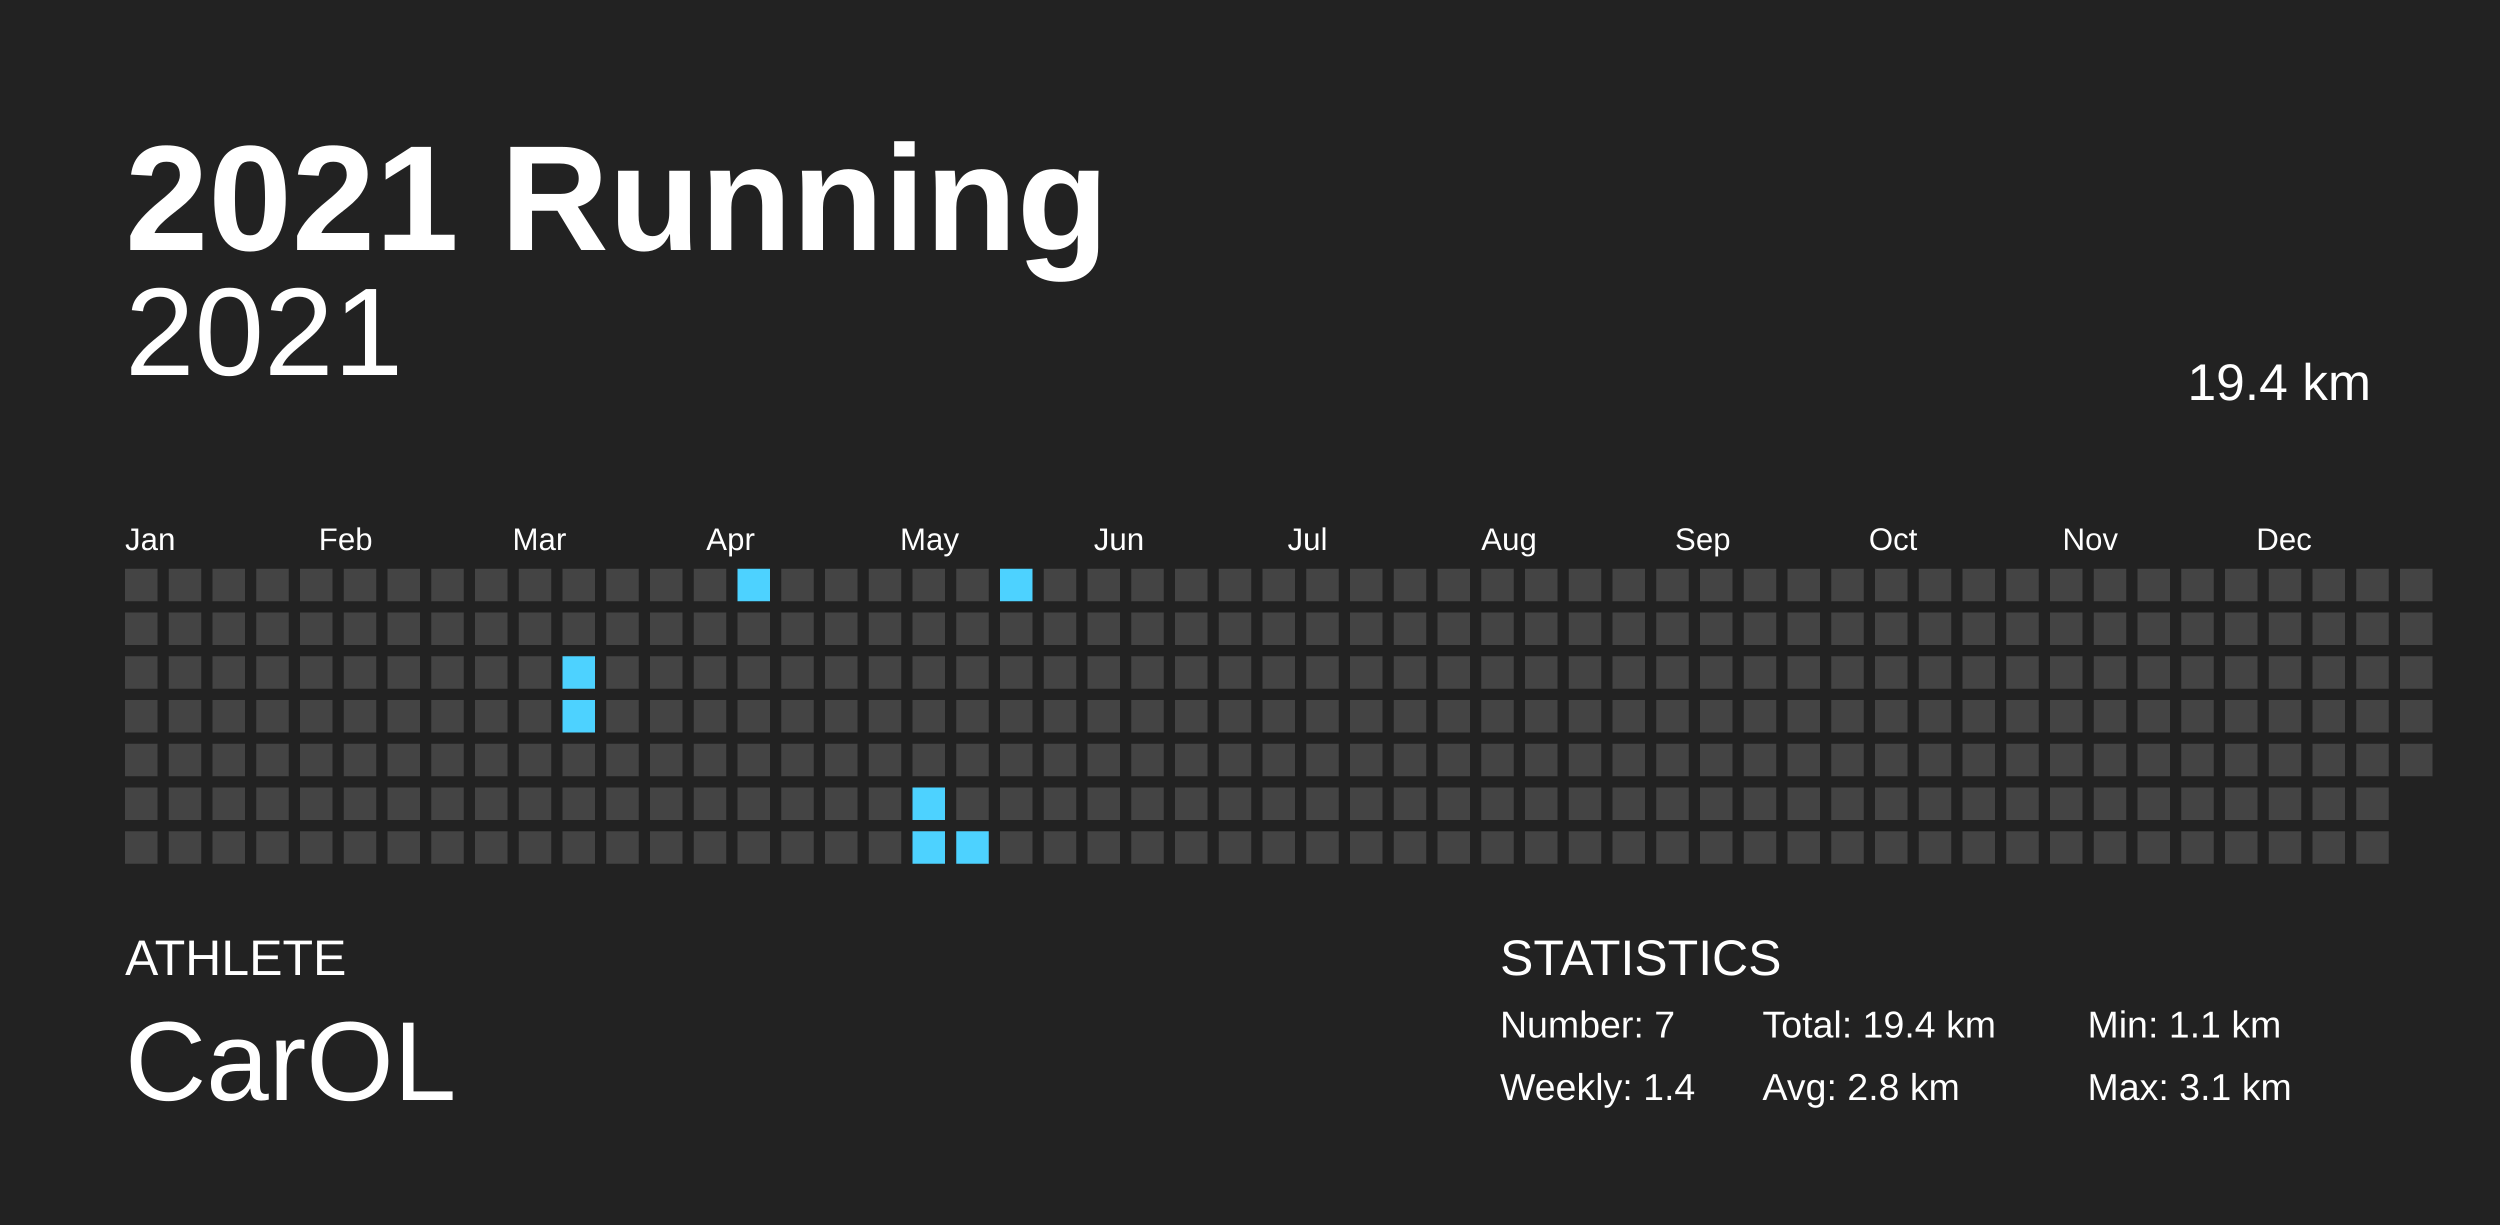
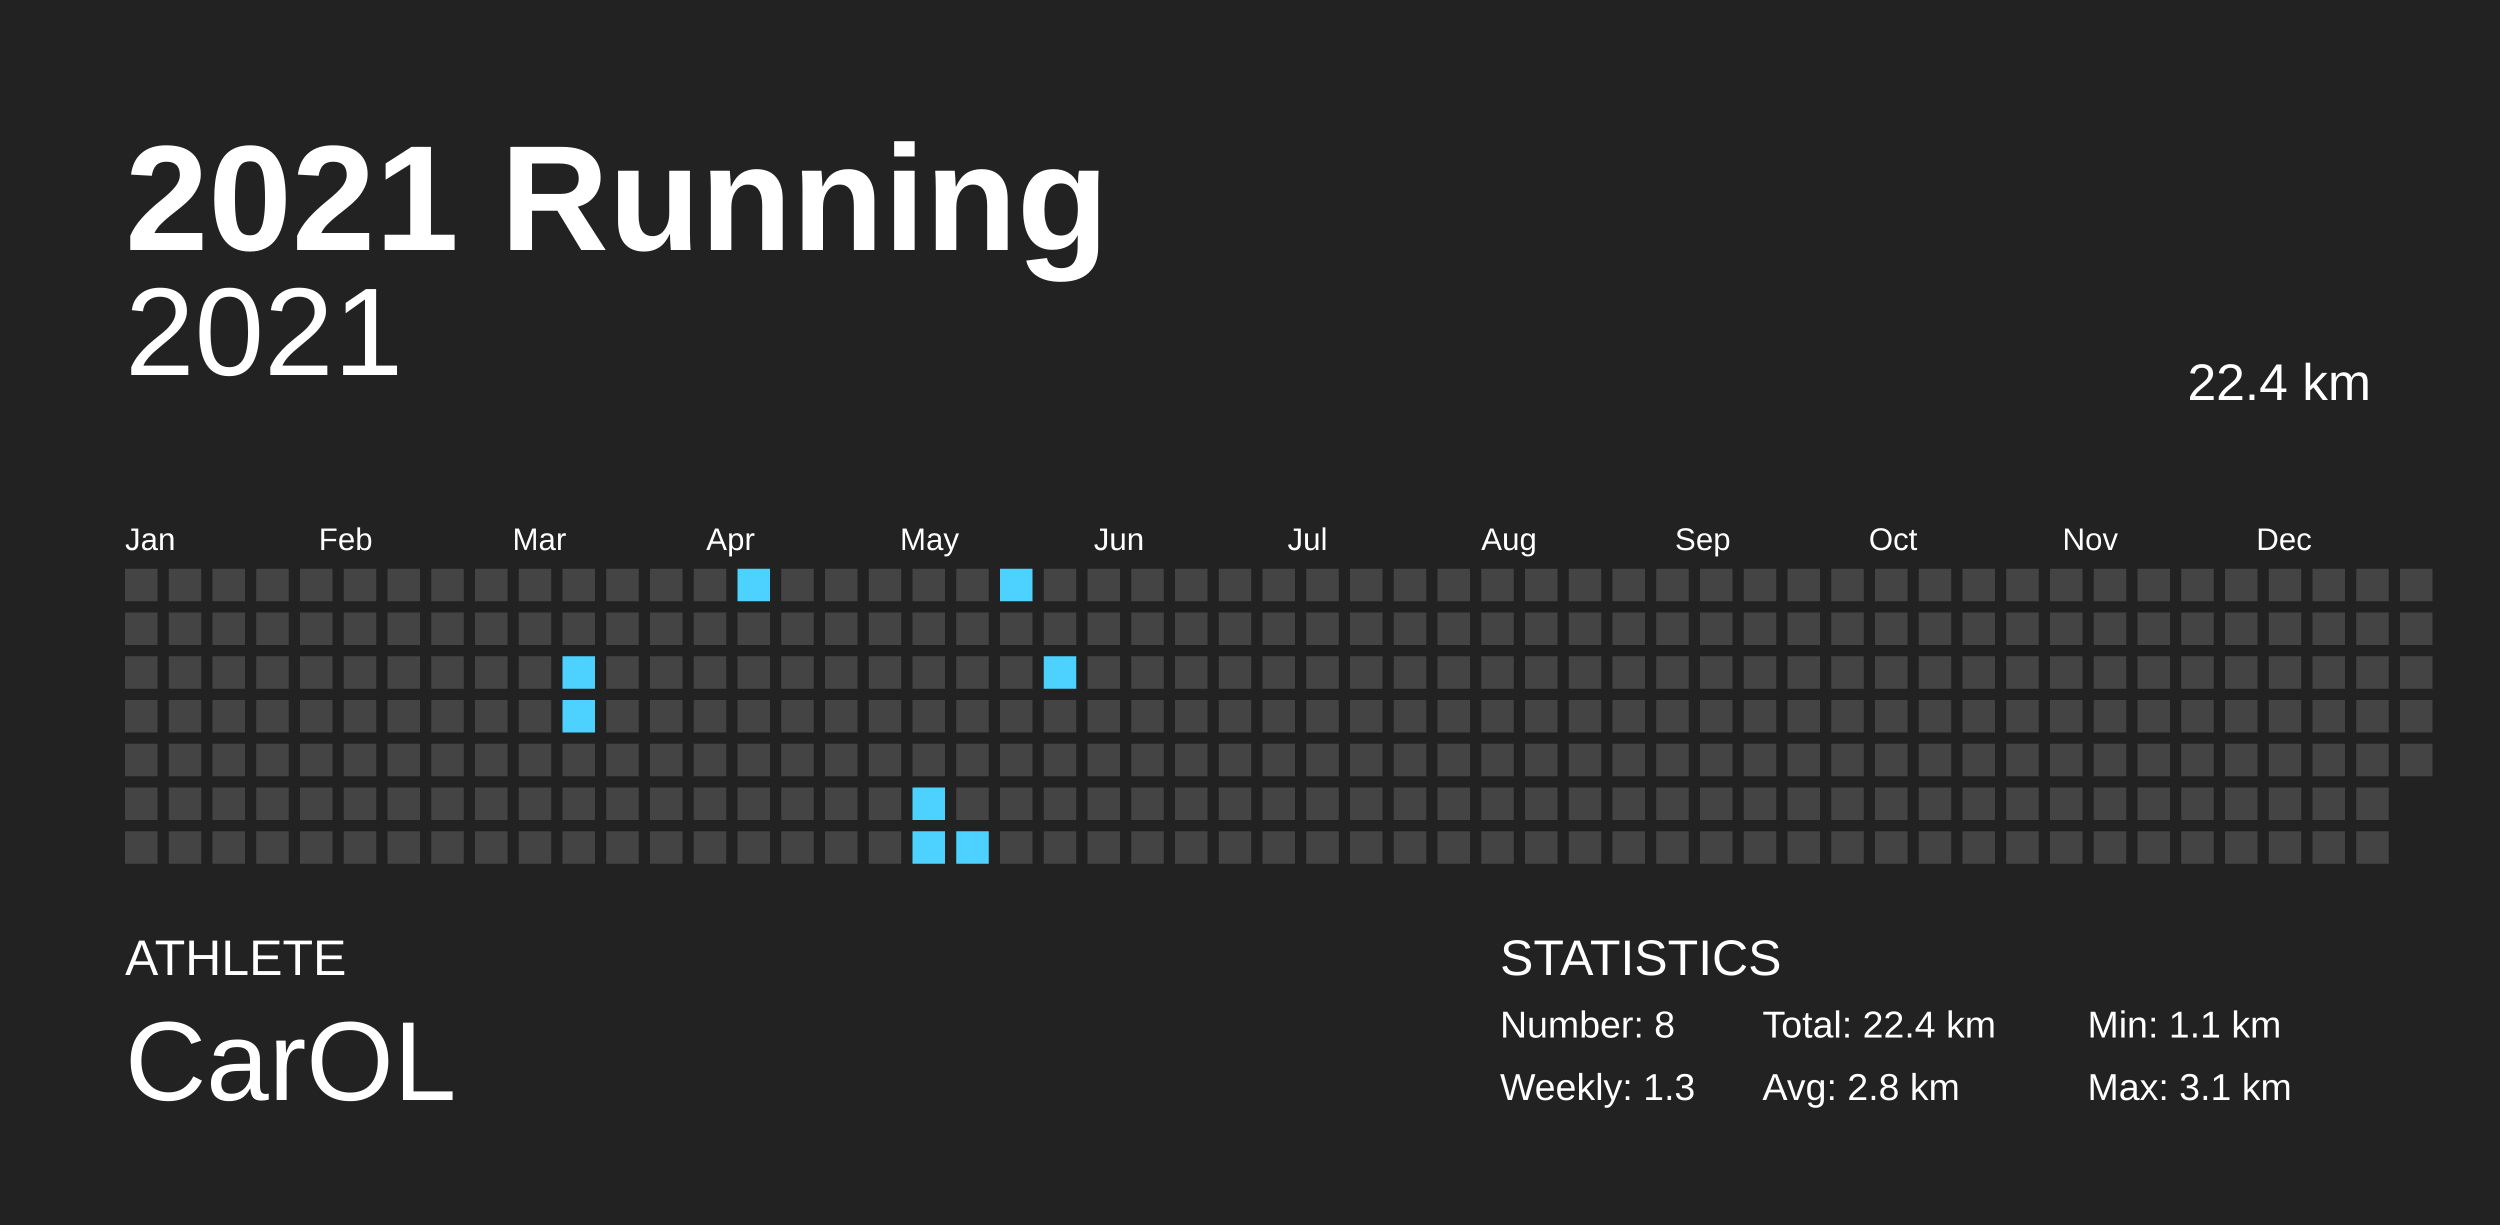
<svg xmlns="http://www.w3.org/2000/svg" baseProfile="full" height="98mm" version="1.1" viewBox="0,0,200,98" width="200mm">
  <defs />
  <rect fill="#222222" height="98" width="200" x="0" y="0" />
  <text fill="#FFFFFF" style="font-size:12px; font-family:Arial; font-weight:bold;" x="10" y="20">2021 Running</text>
  <text fill="#FFFFFF" style="font-size:4px; font-family:Arial" x="10" y="78">ATHLETE</text>
  <text fill="#FFFFFF" style="font-size:9px; font-family:Arial" x="10" y="88">CarOL</text>
  <text fill="#FFFFFF" style="font-size:4px; font-family:Arial" x="120" y="78">STATISTICS</text>
-   <text fill="#FFFFFF" style="font-size:3px; font-family:Arial" x="120" y="83">Number: 7</text>
-   <text fill="#FFFFFF" style="font-size:3px; font-family:Arial" x="120" y="88">Weekly: 1.4</text>
-   <text fill="#FFFFFF" style="font-size:3px; font-family:Arial" x="141" y="83">Total: 19.4 km</text>
+   <text fill="#FFFFFF" style="font-size:3px; font-family:Arial" x="120" y="83">Number: 8</text>
+   <text fill="#FFFFFF" style="font-size:3px; font-family:Arial" x="120" y="88">Weekly: 1.3</text>
+   <text fill="#FFFFFF" style="font-size:3px; font-family:Arial" x="141" y="83">Total: 22.4 km</text>
  <text fill="#FFFFFF" style="font-size:3px; font-family:Arial" x="141" y="88">Avg: 2.8 km</text>
  <text fill="#FFFFFF" style="font-size:3px; font-family:Arial" x="167" y="83">Min: 1.1 km</text>
  <text fill="#FFFFFF" style="font-size:3px; font-family:Arial" x="167" y="88">Max: 3.1 km</text>
  <text alignment-baseline="hanging" fill="#FFFFFF" style="font-size:10.0px; font-family:Arial;" x="10" y="30">2021</text>
-   <text alignment-baseline="hanging" fill="#FFFFFF" style="font-size:4.125px; font-family:Arial;" x="175" y="32">19.4 km</text>
+   <text alignment-baseline="hanging" fill="#FFFFFF" style="font-size:4.125px; font-family:Arial;" x="175" y="32">22.4 km</text>
  <text fill="#FFFFFF" style="font-size:2.5px; font-family:Arial" x="10.0" y="44">Jan</text>
  <text fill="#FFFFFF" style="font-size:2.5px; font-family:Arial" x="25.5" y="44">Feb</text>
  <text fill="#FFFFFF" style="font-size:2.5px; font-family:Arial" x="41.0" y="44">Mar</text>
  <text fill="#FFFFFF" style="font-size:2.5px; font-family:Arial" x="56.5" y="44">Apr</text>
  <text fill="#FFFFFF" style="font-size:2.5px; font-family:Arial" x="72.0" y="44">May</text>
  <text fill="#FFFFFF" style="font-size:2.5px; font-family:Arial" x="87.5" y="44">Jun</text>
  <text fill="#FFFFFF" style="font-size:2.5px; font-family:Arial" x="103.0" y="44">Jul</text>
  <text fill="#FFFFFF" style="font-size:2.5px; font-family:Arial" x="118.5" y="44">Aug</text>
  <text fill="#FFFFFF" style="font-size:2.5px; font-family:Arial" x="134.0" y="44">Sep</text>
  <text fill="#FFFFFF" style="font-size:2.5px; font-family:Arial" x="149.5" y="44">Oct</text>
  <text fill="#FFFFFF" style="font-size:2.5px; font-family:Arial" x="165.0" y="44">Nov</text>
  <text fill="#FFFFFF" style="font-size:2.5px; font-family:Arial" x="180.5" y="44">Dec</text>
  <rect fill="#444444" height="2.6" width="2.6" x="10.0" y="45.5" />
  <rect fill="#444444" height="2.6" width="2.6" x="10.0" y="49.0" />
  <rect fill="#444444" height="2.6" width="2.6" x="10.0" y="52.5" />
  <rect fill="#444444" height="2.6" width="2.6" x="10.0" y="56.0" />
  <rect fill="#444444" height="2.6" width="2.6" x="10.0" y="59.5" />
  <rect fill="#444444" height="2.6" width="2.6" x="10.0" y="63.0" />
  <rect fill="#444444" height="2.6" width="2.6" x="10.0" y="66.5" />
  <rect fill="#444444" height="2.6" width="2.6" x="13.5" y="45.5" />
  <rect fill="#444444" height="2.6" width="2.6" x="13.5" y="49.0" />
  <rect fill="#444444" height="2.6" width="2.6" x="13.5" y="52.5" />
  <rect fill="#444444" height="2.6" width="2.6" x="13.5" y="56.0" />
  <rect fill="#444444" height="2.6" width="2.6" x="13.5" y="59.5" />
  <rect fill="#444444" height="2.6" width="2.6" x="13.5" y="63.0" />
  <rect fill="#444444" height="2.6" width="2.6" x="13.5" y="66.5" />
  <rect fill="#444444" height="2.6" width="2.6" x="17.0" y="45.5" />
  <rect fill="#444444" height="2.6" width="2.6" x="17.0" y="49.0" />
  <rect fill="#444444" height="2.6" width="2.6" x="17.0" y="52.5" />
  <rect fill="#444444" height="2.6" width="2.6" x="17.0" y="56.0" />
  <rect fill="#444444" height="2.6" width="2.6" x="17.0" y="59.5" />
  <rect fill="#444444" height="2.6" width="2.6" x="17.0" y="63.0" />
  <rect fill="#444444" height="2.6" width="2.6" x="17.0" y="66.5" />
  <rect fill="#444444" height="2.6" width="2.6" x="20.5" y="45.5" />
  <rect fill="#444444" height="2.6" width="2.6" x="20.5" y="49.0" />
  <rect fill="#444444" height="2.6" width="2.6" x="20.5" y="52.5" />
  <rect fill="#444444" height="2.6" width="2.6" x="20.5" y="56.0" />
  <rect fill="#444444" height="2.6" width="2.6" x="20.5" y="59.5" />
  <rect fill="#444444" height="2.6" width="2.6" x="20.5" y="63.0" />
  <rect fill="#444444" height="2.6" width="2.6" x="20.5" y="66.5" />
  <rect fill="#444444" height="2.6" width="2.6" x="24.0" y="45.5" />
  <rect fill="#444444" height="2.6" width="2.6" x="24.0" y="49.0" />
  <rect fill="#444444" height="2.6" width="2.6" x="24.0" y="52.5" />
  <rect fill="#444444" height="2.6" width="2.6" x="24.0" y="56.0" />
  <rect fill="#444444" height="2.6" width="2.6" x="24.0" y="59.5" />
  <rect fill="#444444" height="2.6" width="2.6" x="24.0" y="63.0" />
  <rect fill="#444444" height="2.6" width="2.6" x="24.0" y="66.5" />
  <rect fill="#444444" height="2.6" width="2.6" x="27.5" y="45.5" />
  <rect fill="#444444" height="2.6" width="2.6" x="27.5" y="49.0" />
  <rect fill="#444444" height="2.6" width="2.6" x="27.5" y="52.5" />
  <rect fill="#444444" height="2.6" width="2.6" x="27.5" y="56.0" />
  <rect fill="#444444" height="2.6" width="2.6" x="27.5" y="59.5" />
  <rect fill="#444444" height="2.6" width="2.6" x="27.5" y="63.0" />
  <rect fill="#444444" height="2.6" width="2.6" x="27.5" y="66.5" />
  <rect fill="#444444" height="2.6" width="2.6" x="31.0" y="45.5" />
  <rect fill="#444444" height="2.6" width="2.6" x="31.0" y="49.0" />
  <rect fill="#444444" height="2.6" width="2.6" x="31.0" y="52.5" />
  <rect fill="#444444" height="2.6" width="2.6" x="31.0" y="56.0" />
  <rect fill="#444444" height="2.6" width="2.6" x="31.0" y="59.5" />
  <rect fill="#444444" height="2.6" width="2.6" x="31.0" y="63.0" />
  <rect fill="#444444" height="2.6" width="2.6" x="31.0" y="66.5" />
  <rect fill="#444444" height="2.6" width="2.6" x="34.5" y="45.5" />
  <rect fill="#444444" height="2.6" width="2.6" x="34.5" y="49.0" />
  <rect fill="#444444" height="2.6" width="2.6" x="34.5" y="52.5" />
  <rect fill="#444444" height="2.6" width="2.6" x="34.5" y="56.0" />
  <rect fill="#444444" height="2.6" width="2.6" x="34.5" y="59.5" />
  <rect fill="#444444" height="2.6" width="2.6" x="34.5" y="63.0" />
  <rect fill="#444444" height="2.6" width="2.6" x="34.5" y="66.5" />
  <rect fill="#444444" height="2.6" width="2.6" x="38.0" y="45.5" />
  <rect fill="#444444" height="2.6" width="2.6" x="38.0" y="49.0" />
  <rect fill="#444444" height="2.6" width="2.6" x="38.0" y="52.5" />
  <rect fill="#444444" height="2.6" width="2.6" x="38.0" y="56.0" />
  <rect fill="#444444" height="2.6" width="2.6" x="38.0" y="59.5" />
  <rect fill="#444444" height="2.6" width="2.6" x="38.0" y="63.0" />
  <rect fill="#444444" height="2.6" width="2.6" x="38.0" y="66.5" />
  <rect fill="#444444" height="2.6" width="2.6" x="41.5" y="45.5" />
  <rect fill="#444444" height="2.6" width="2.6" x="41.5" y="49.0" />
  <rect fill="#444444" height="2.6" width="2.6" x="41.5" y="52.5" />
  <rect fill="#444444" height="2.6" width="2.6" x="41.5" y="56.0" />
  <rect fill="#444444" height="2.6" width="2.6" x="41.5" y="59.5" />
  <rect fill="#444444" height="2.6" width="2.6" x="41.5" y="63.0" />
  <rect fill="#444444" height="2.6" width="2.6" x="41.5" y="66.5" />
  <rect fill="#444444" height="2.6" width="2.6" x="45.0" y="45.5" />
  <rect fill="#444444" height="2.6" width="2.6" x="45.0" y="49.0" />
  <rect fill="#4dd2ff" height="2.6" width="2.6" x="45.0" y="52.5" />
  <rect fill="#4dd2ff" height="2.6" width="2.6" x="45.0" y="56.0" />
  <rect fill="#444444" height="2.6" width="2.6" x="45.0" y="59.5" />
  <rect fill="#444444" height="2.6" width="2.6" x="45.0" y="63.0" />
  <rect fill="#444444" height="2.6" width="2.6" x="45.0" y="66.5" />
  <rect fill="#444444" height="2.6" width="2.6" x="48.5" y="45.5" />
  <rect fill="#444444" height="2.6" width="2.6" x="48.5" y="49.0" />
  <rect fill="#444444" height="2.6" width="2.6" x="48.5" y="52.5" />
  <rect fill="#444444" height="2.6" width="2.6" x="48.5" y="56.0" />
  <rect fill="#444444" height="2.6" width="2.6" x="48.5" y="59.5" />
  <rect fill="#444444" height="2.6" width="2.6" x="48.5" y="63.0" />
  <rect fill="#444444" height="2.6" width="2.6" x="48.5" y="66.5" />
  <rect fill="#444444" height="2.6" width="2.6" x="52.0" y="45.5" />
  <rect fill="#444444" height="2.6" width="2.6" x="52.0" y="49.0" />
  <rect fill="#444444" height="2.6" width="2.6" x="52.0" y="52.5" />
  <rect fill="#444444" height="2.6" width="2.6" x="52.0" y="56.0" />
  <rect fill="#444444" height="2.6" width="2.6" x="52.0" y="59.5" />
  <rect fill="#444444" height="2.6" width="2.6" x="52.0" y="63.0" />
  <rect fill="#444444" height="2.6" width="2.6" x="52.0" y="66.5" />
  <rect fill="#444444" height="2.6" width="2.6" x="55.5" y="45.5" />
  <rect fill="#444444" height="2.6" width="2.6" x="55.5" y="49.0" />
  <rect fill="#444444" height="2.6" width="2.6" x="55.5" y="52.5" />
  <rect fill="#444444" height="2.6" width="2.6" x="55.5" y="56.0" />
  <rect fill="#444444" height="2.6" width="2.6" x="55.5" y="59.5" />
  <rect fill="#444444" height="2.6" width="2.6" x="55.5" y="63.0" />
  <rect fill="#444444" height="2.6" width="2.6" x="55.5" y="66.5" />
  <rect fill="#4dd2ff" height="2.6" width="2.6" x="59.0" y="45.5" />
  <rect fill="#444444" height="2.6" width="2.6" x="59.0" y="49.0" />
  <rect fill="#444444" height="2.6" width="2.6" x="59.0" y="52.5" />
  <rect fill="#444444" height="2.6" width="2.6" x="59.0" y="56.0" />
  <rect fill="#444444" height="2.6" width="2.6" x="59.0" y="59.5" />
  <rect fill="#444444" height="2.6" width="2.6" x="59.0" y="63.0" />
  <rect fill="#444444" height="2.6" width="2.6" x="59.0" y="66.5" />
  <rect fill="#444444" height="2.6" width="2.6" x="62.5" y="45.5" />
  <rect fill="#444444" height="2.6" width="2.6" x="62.5" y="49.0" />
  <rect fill="#444444" height="2.6" width="2.6" x="62.5" y="52.5" />
  <rect fill="#444444" height="2.6" width="2.6" x="62.5" y="56.0" />
  <rect fill="#444444" height="2.6" width="2.6" x="62.5" y="59.5" />
  <rect fill="#444444" height="2.6" width="2.6" x="62.5" y="63.0" />
  <rect fill="#444444" height="2.6" width="2.6" x="62.5" y="66.5" />
  <rect fill="#444444" height="2.6" width="2.6" x="66.0" y="45.5" />
  <rect fill="#444444" height="2.6" width="2.6" x="66.0" y="49.0" />
  <rect fill="#444444" height="2.6" width="2.6" x="66.0" y="52.5" />
  <rect fill="#444444" height="2.6" width="2.6" x="66.0" y="56.0" />
  <rect fill="#444444" height="2.6" width="2.6" x="66.0" y="59.5" />
  <rect fill="#444444" height="2.6" width="2.6" x="66.0" y="63.0" />
  <rect fill="#444444" height="2.6" width="2.6" x="66.0" y="66.5" />
  <rect fill="#444444" height="2.6" width="2.6" x="69.5" y="45.5" />
  <rect fill="#444444" height="2.6" width="2.6" x="69.5" y="49.0" />
  <rect fill="#444444" height="2.6" width="2.6" x="69.5" y="52.5" />
  <rect fill="#444444" height="2.6" width="2.6" x="69.5" y="56.0" />
  <rect fill="#444444" height="2.6" width="2.6" x="69.5" y="59.5" />
  <rect fill="#444444" height="2.6" width="2.6" x="69.5" y="63.0" />
  <rect fill="#444444" height="2.6" width="2.6" x="69.5" y="66.5" />
  <rect fill="#444444" height="2.6" width="2.6" x="73.0" y="45.5" />
  <rect fill="#444444" height="2.6" width="2.6" x="73.0" y="49.0" />
  <rect fill="#444444" height="2.6" width="2.6" x="73.0" y="52.5" />
  <rect fill="#444444" height="2.6" width="2.6" x="73.0" y="56.0" />
  <rect fill="#444444" height="2.6" width="2.6" x="73.0" y="59.5" />
  <rect fill="#4dd2ff" height="2.6" width="2.6" x="73.0" y="63.0" />
  <rect fill="#4dd2ff" height="2.6" width="2.6" x="73.0" y="66.5" />
  <rect fill="#444444" height="2.6" width="2.6" x="76.5" y="45.5" />
  <rect fill="#444444" height="2.6" width="2.6" x="76.5" y="49.0" />
  <rect fill="#444444" height="2.6" width="2.6" x="76.5" y="52.5" />
  <rect fill="#444444" height="2.6" width="2.6" x="76.5" y="56.0" />
  <rect fill="#444444" height="2.6" width="2.6" x="76.5" y="59.5" />
  <rect fill="#444444" height="2.6" width="2.6" x="76.5" y="63.0" />
  <rect fill="#4dd2ff" height="2.6" width="2.6" x="76.5" y="66.5" />
  <rect fill="#4dd2ff" height="2.6" width="2.6" x="80.0" y="45.5" />
  <rect fill="#444444" height="2.6" width="2.6" x="80.0" y="49.0" />
  <rect fill="#444444" height="2.6" width="2.6" x="80.0" y="52.5" />
  <rect fill="#444444" height="2.6" width="2.6" x="80.0" y="56.0" />
  <rect fill="#444444" height="2.6" width="2.6" x="80.0" y="59.5" />
  <rect fill="#444444" height="2.6" width="2.6" x="80.0" y="63.0" />
  <rect fill="#444444" height="2.6" width="2.6" x="80.0" y="66.5" />
  <rect fill="#444444" height="2.6" width="2.6" x="83.5" y="45.5" />
  <rect fill="#444444" height="2.6" width="2.6" x="83.5" y="49.0" />
-   <rect fill="#444444" height="2.6" width="2.6" x="83.5" y="52.5" />
+   <rect fill="#4dd2ff" height="2.6" width="2.6" x="83.5" y="52.5" />
  <rect fill="#444444" height="2.6" width="2.6" x="83.5" y="56.0" />
  <rect fill="#444444" height="2.6" width="2.6" x="83.5" y="59.5" />
  <rect fill="#444444" height="2.6" width="2.6" x="83.5" y="63.0" />
  <rect fill="#444444" height="2.6" width="2.6" x="83.5" y="66.5" />
  <rect fill="#444444" height="2.6" width="2.6" x="87.0" y="45.5" />
  <rect fill="#444444" height="2.6" width="2.6" x="87.0" y="49.0" />
  <rect fill="#444444" height="2.6" width="2.6" x="87.0" y="52.5" />
  <rect fill="#444444" height="2.6" width="2.6" x="87.0" y="56.0" />
  <rect fill="#444444" height="2.6" width="2.6" x="87.0" y="59.5" />
  <rect fill="#444444" height="2.6" width="2.6" x="87.0" y="63.0" />
  <rect fill="#444444" height="2.6" width="2.6" x="87.0" y="66.5" />
  <rect fill="#444444" height="2.6" width="2.6" x="90.5" y="45.5" />
  <rect fill="#444444" height="2.6" width="2.6" x="90.5" y="49.0" />
  <rect fill="#444444" height="2.6" width="2.6" x="90.5" y="52.5" />
  <rect fill="#444444" height="2.6" width="2.6" x="90.5" y="56.0" />
  <rect fill="#444444" height="2.6" width="2.6" x="90.5" y="59.5" />
  <rect fill="#444444" height="2.6" width="2.6" x="90.5" y="63.0" />
  <rect fill="#444444" height="2.6" width="2.6" x="90.5" y="66.5" />
  <rect fill="#444444" height="2.6" width="2.6" x="94.0" y="45.5" />
  <rect fill="#444444" height="2.6" width="2.6" x="94.0" y="49.0" />
  <rect fill="#444444" height="2.6" width="2.6" x="94.0" y="52.5" />
  <rect fill="#444444" height="2.6" width="2.6" x="94.0" y="56.0" />
  <rect fill="#444444" height="2.6" width="2.6" x="94.0" y="59.5" />
  <rect fill="#444444" height="2.6" width="2.6" x="94.0" y="63.0" />
  <rect fill="#444444" height="2.6" width="2.6" x="94.0" y="66.5" />
  <rect fill="#444444" height="2.6" width="2.6" x="97.5" y="45.5" />
  <rect fill="#444444" height="2.6" width="2.6" x="97.5" y="49.0" />
  <rect fill="#444444" height="2.6" width="2.6" x="97.5" y="52.5" />
  <rect fill="#444444" height="2.6" width="2.6" x="97.5" y="56.0" />
  <rect fill="#444444" height="2.6" width="2.6" x="97.5" y="59.5" />
  <rect fill="#444444" height="2.6" width="2.6" x="97.5" y="63.0" />
  <rect fill="#444444" height="2.6" width="2.6" x="97.5" y="66.5" />
  <rect fill="#444444" height="2.6" width="2.6" x="101.0" y="45.5" />
  <rect fill="#444444" height="2.6" width="2.6" x="101.0" y="49.0" />
  <rect fill="#444444" height="2.6" width="2.6" x="101.0" y="52.5" />
  <rect fill="#444444" height="2.6" width="2.6" x="101.0" y="56.0" />
  <rect fill="#444444" height="2.6" width="2.6" x="101.0" y="59.5" />
  <rect fill="#444444" height="2.6" width="2.6" x="101.0" y="63.0" />
  <rect fill="#444444" height="2.6" width="2.6" x="101.0" y="66.5" />
  <rect fill="#444444" height="2.6" width="2.6" x="104.5" y="45.5" />
  <rect fill="#444444" height="2.6" width="2.6" x="104.5" y="49.0" />
  <rect fill="#444444" height="2.6" width="2.6" x="104.5" y="52.5" />
  <rect fill="#444444" height="2.6" width="2.6" x="104.5" y="56.0" />
  <rect fill="#444444" height="2.6" width="2.6" x="104.5" y="59.5" />
  <rect fill="#444444" height="2.6" width="2.6" x="104.5" y="63.0" />
  <rect fill="#444444" height="2.6" width="2.6" x="104.5" y="66.5" />
  <rect fill="#444444" height="2.6" width="2.6" x="108.0" y="45.5" />
  <rect fill="#444444" height="2.6" width="2.6" x="108.0" y="49.0" />
  <rect fill="#444444" height="2.6" width="2.6" x="108.0" y="52.5" />
  <rect fill="#444444" height="2.6" width="2.6" x="108.0" y="56.0" />
  <rect fill="#444444" height="2.6" width="2.6" x="108.0" y="59.5" />
  <rect fill="#444444" height="2.6" width="2.6" x="108.0" y="63.0" />
  <rect fill="#444444" height="2.6" width="2.6" x="108.0" y="66.5" />
  <rect fill="#444444" height="2.6" width="2.6" x="111.5" y="45.5" />
  <rect fill="#444444" height="2.6" width="2.6" x="111.5" y="49.0" />
  <rect fill="#444444" height="2.6" width="2.6" x="111.5" y="52.5" />
  <rect fill="#444444" height="2.6" width="2.6" x="111.5" y="56.0" />
  <rect fill="#444444" height="2.6" width="2.6" x="111.5" y="59.5" />
  <rect fill="#444444" height="2.6" width="2.6" x="111.5" y="63.0" />
  <rect fill="#444444" height="2.6" width="2.6" x="111.5" y="66.5" />
  <rect fill="#444444" height="2.6" width="2.6" x="115.0" y="45.5" />
  <rect fill="#444444" height="2.6" width="2.6" x="115.0" y="49.0" />
  <rect fill="#444444" height="2.6" width="2.6" x="115.0" y="52.5" />
  <rect fill="#444444" height="2.6" width="2.6" x="115.0" y="56.0" />
  <rect fill="#444444" height="2.6" width="2.6" x="115.0" y="59.5" />
  <rect fill="#444444" height="2.6" width="2.6" x="115.0" y="63.0" />
  <rect fill="#444444" height="2.6" width="2.6" x="115.0" y="66.5" />
  <rect fill="#444444" height="2.6" width="2.6" x="118.5" y="45.5" />
  <rect fill="#444444" height="2.6" width="2.6" x="118.5" y="49.0" />
  <rect fill="#444444" height="2.6" width="2.6" x="118.5" y="52.5" />
  <rect fill="#444444" height="2.6" width="2.6" x="118.5" y="56.0" />
  <rect fill="#444444" height="2.6" width="2.6" x="118.5" y="59.5" />
  <rect fill="#444444" height="2.6" width="2.6" x="118.5" y="63.0" />
  <rect fill="#444444" height="2.6" width="2.6" x="118.5" y="66.5" />
  <rect fill="#444444" height="2.6" width="2.6" x="122.0" y="45.5" />
  <rect fill="#444444" height="2.6" width="2.6" x="122.0" y="49.0" />
  <rect fill="#444444" height="2.6" width="2.6" x="122.0" y="52.5" />
  <rect fill="#444444" height="2.6" width="2.6" x="122.0" y="56.0" />
  <rect fill="#444444" height="2.6" width="2.6" x="122.0" y="59.5" />
  <rect fill="#444444" height="2.6" width="2.6" x="122.0" y="63.0" />
  <rect fill="#444444" height="2.6" width="2.6" x="122.0" y="66.5" />
  <rect fill="#444444" height="2.6" width="2.6" x="125.5" y="45.5" />
  <rect fill="#444444" height="2.6" width="2.6" x="125.5" y="49.0" />
  <rect fill="#444444" height="2.6" width="2.6" x="125.5" y="52.5" />
  <rect fill="#444444" height="2.6" width="2.6" x="125.5" y="56.0" />
  <rect fill="#444444" height="2.6" width="2.6" x="125.5" y="59.5" />
  <rect fill="#444444" height="2.6" width="2.6" x="125.5" y="63.0" />
  <rect fill="#444444" height="2.6" width="2.6" x="125.5" y="66.5" />
  <rect fill="#444444" height="2.6" width="2.6" x="129.0" y="45.5" />
  <rect fill="#444444" height="2.6" width="2.6" x="129.0" y="49.0" />
  <rect fill="#444444" height="2.6" width="2.6" x="129.0" y="52.5" />
  <rect fill="#444444" height="2.6" width="2.6" x="129.0" y="56.0" />
  <rect fill="#444444" height="2.6" width="2.6" x="129.0" y="59.5" />
  <rect fill="#444444" height="2.6" width="2.6" x="129.0" y="63.0" />
  <rect fill="#444444" height="2.6" width="2.6" x="129.0" y="66.5" />
  <rect fill="#444444" height="2.6" width="2.6" x="132.5" y="45.5" />
  <rect fill="#444444" height="2.6" width="2.6" x="132.5" y="49.0" />
  <rect fill="#444444" height="2.6" width="2.6" x="132.5" y="52.5" />
  <rect fill="#444444" height="2.6" width="2.6" x="132.5" y="56.0" />
  <rect fill="#444444" height="2.6" width="2.6" x="132.5" y="59.5" />
  <rect fill="#444444" height="2.6" width="2.6" x="132.5" y="63.0" />
  <rect fill="#444444" height="2.6" width="2.6" x="132.5" y="66.5" />
  <rect fill="#444444" height="2.6" width="2.6" x="136.0" y="45.5" />
  <rect fill="#444444" height="2.6" width="2.6" x="136.0" y="49.0" />
  <rect fill="#444444" height="2.6" width="2.6" x="136.0" y="52.5" />
  <rect fill="#444444" height="2.6" width="2.6" x="136.0" y="56.0" />
  <rect fill="#444444" height="2.6" width="2.6" x="136.0" y="59.5" />
  <rect fill="#444444" height="2.6" width="2.6" x="136.0" y="63.0" />
  <rect fill="#444444" height="2.6" width="2.6" x="136.0" y="66.5" />
  <rect fill="#444444" height="2.6" width="2.6" x="139.5" y="45.5" />
  <rect fill="#444444" height="2.6" width="2.6" x="139.5" y="49.0" />
  <rect fill="#444444" height="2.6" width="2.6" x="139.5" y="52.5" />
  <rect fill="#444444" height="2.6" width="2.6" x="139.5" y="56.0" />
  <rect fill="#444444" height="2.6" width="2.6" x="139.5" y="59.5" />
  <rect fill="#444444" height="2.6" width="2.6" x="139.5" y="63.0" />
  <rect fill="#444444" height="2.6" width="2.6" x="139.5" y="66.5" />
  <rect fill="#444444" height="2.6" width="2.6" x="143.0" y="45.5" />
  <rect fill="#444444" height="2.6" width="2.6" x="143.0" y="49.0" />
  <rect fill="#444444" height="2.6" width="2.6" x="143.0" y="52.5" />
  <rect fill="#444444" height="2.6" width="2.6" x="143.0" y="56.0" />
  <rect fill="#444444" height="2.6" width="2.6" x="143.0" y="59.5" />
  <rect fill="#444444" height="2.6" width="2.6" x="143.0" y="63.0" />
  <rect fill="#444444" height="2.6" width="2.6" x="143.0" y="66.5" />
  <rect fill="#444444" height="2.6" width="2.6" x="146.5" y="45.5" />
  <rect fill="#444444" height="2.6" width="2.6" x="146.5" y="49.0" />
  <rect fill="#444444" height="2.6" width="2.6" x="146.5" y="52.5" />
  <rect fill="#444444" height="2.6" width="2.6" x="146.5" y="56.0" />
  <rect fill="#444444" height="2.6" width="2.6" x="146.5" y="59.5" />
  <rect fill="#444444" height="2.6" width="2.6" x="146.5" y="63.0" />
  <rect fill="#444444" height="2.6" width="2.6" x="146.5" y="66.5" />
  <rect fill="#444444" height="2.6" width="2.6" x="150.0" y="45.5" />
  <rect fill="#444444" height="2.6" width="2.6" x="150.0" y="49.0" />
  <rect fill="#444444" height="2.6" width="2.6" x="150.0" y="52.5" />
  <rect fill="#444444" height="2.6" width="2.6" x="150.0" y="56.0" />
  <rect fill="#444444" height="2.6" width="2.6" x="150.0" y="59.5" />
  <rect fill="#444444" height="2.6" width="2.6" x="150.0" y="63.0" />
  <rect fill="#444444" height="2.6" width="2.6" x="150.0" y="66.5" />
  <rect fill="#444444" height="2.6" width="2.6" x="153.5" y="45.5" />
  <rect fill="#444444" height="2.6" width="2.6" x="153.5" y="49.0" />
  <rect fill="#444444" height="2.6" width="2.6" x="153.5" y="52.5" />
  <rect fill="#444444" height="2.6" width="2.6" x="153.5" y="56.0" />
  <rect fill="#444444" height="2.6" width="2.6" x="153.5" y="59.5" />
  <rect fill="#444444" height="2.6" width="2.6" x="153.5" y="63.0" />
  <rect fill="#444444" height="2.6" width="2.6" x="153.5" y="66.5" />
  <rect fill="#444444" height="2.6" width="2.6" x="157.0" y="45.5" />
  <rect fill="#444444" height="2.6" width="2.6" x="157.0" y="49.0" />
  <rect fill="#444444" height="2.6" width="2.6" x="157.0" y="52.5" />
  <rect fill="#444444" height="2.6" width="2.6" x="157.0" y="56.0" />
  <rect fill="#444444" height="2.6" width="2.6" x="157.0" y="59.5" />
  <rect fill="#444444" height="2.6" width="2.6" x="157.0" y="63.0" />
  <rect fill="#444444" height="2.6" width="2.6" x="157.0" y="66.5" />
  <rect fill="#444444" height="2.6" width="2.6" x="160.5" y="45.5" />
  <rect fill="#444444" height="2.6" width="2.6" x="160.5" y="49.0" />
  <rect fill="#444444" height="2.6" width="2.6" x="160.5" y="52.5" />
  <rect fill="#444444" height="2.6" width="2.6" x="160.5" y="56.0" />
  <rect fill="#444444" height="2.6" width="2.6" x="160.5" y="59.5" />
  <rect fill="#444444" height="2.6" width="2.6" x="160.5" y="63.0" />
  <rect fill="#444444" height="2.6" width="2.6" x="160.5" y="66.5" />
  <rect fill="#444444" height="2.6" width="2.6" x="164.0" y="45.5" />
  <rect fill="#444444" height="2.6" width="2.6" x="164.0" y="49.0" />
  <rect fill="#444444" height="2.6" width="2.6" x="164.0" y="52.5" />
  <rect fill="#444444" height="2.6" width="2.6" x="164.0" y="56.0" />
  <rect fill="#444444" height="2.6" width="2.6" x="164.0" y="59.5" />
  <rect fill="#444444" height="2.6" width="2.6" x="164.0" y="63.0" />
  <rect fill="#444444" height="2.6" width="2.6" x="164.0" y="66.5" />
  <rect fill="#444444" height="2.6" width="2.6" x="167.5" y="45.5" />
  <rect fill="#444444" height="2.6" width="2.6" x="167.5" y="49.0" />
  <rect fill="#444444" height="2.6" width="2.6" x="167.5" y="52.5" />
  <rect fill="#444444" height="2.6" width="2.6" x="167.5" y="56.0" />
  <rect fill="#444444" height="2.6" width="2.6" x="167.5" y="59.5" />
  <rect fill="#444444" height="2.6" width="2.6" x="167.5" y="63.0" />
  <rect fill="#444444" height="2.6" width="2.6" x="167.5" y="66.5" />
  <rect fill="#444444" height="2.6" width="2.6" x="171.0" y="45.5" />
  <rect fill="#444444" height="2.6" width="2.6" x="171.0" y="49.0" />
  <rect fill="#444444" height="2.6" width="2.6" x="171.0" y="52.5" />
  <rect fill="#444444" height="2.6" width="2.6" x="171.0" y="56.0" />
  <rect fill="#444444" height="2.6" width="2.6" x="171.0" y="59.5" />
  <rect fill="#444444" height="2.6" width="2.6" x="171.0" y="63.0" />
  <rect fill="#444444" height="2.6" width="2.6" x="171.0" y="66.5" />
  <rect fill="#444444" height="2.6" width="2.6" x="174.5" y="45.5" />
  <rect fill="#444444" height="2.6" width="2.6" x="174.5" y="49.0" />
  <rect fill="#444444" height="2.6" width="2.6" x="174.5" y="52.5" />
  <rect fill="#444444" height="2.6" width="2.6" x="174.5" y="56.0" />
  <rect fill="#444444" height="2.6" width="2.6" x="174.5" y="59.5" />
  <rect fill="#444444" height="2.6" width="2.6" x="174.5" y="63.0" />
  <rect fill="#444444" height="2.6" width="2.6" x="174.5" y="66.5" />
  <rect fill="#444444" height="2.6" width="2.6" x="178.0" y="45.5" />
  <rect fill="#444444" height="2.6" width="2.6" x="178.0" y="49.0" />
  <rect fill="#444444" height="2.6" width="2.6" x="178.0" y="52.5" />
  <rect fill="#444444" height="2.6" width="2.6" x="178.0" y="56.0" />
  <rect fill="#444444" height="2.6" width="2.6" x="178.0" y="59.5" />
  <rect fill="#444444" height="2.6" width="2.6" x="178.0" y="63.0" />
  <rect fill="#444444" height="2.6" width="2.6" x="178.0" y="66.5" />
  <rect fill="#444444" height="2.6" width="2.6" x="181.5" y="45.5" />
  <rect fill="#444444" height="2.6" width="2.6" x="181.5" y="49.0" />
  <rect fill="#444444" height="2.6" width="2.6" x="181.5" y="52.5" />
  <rect fill="#444444" height="2.6" width="2.6" x="181.5" y="56.0" />
  <rect fill="#444444" height="2.6" width="2.6" x="181.5" y="59.5" />
  <rect fill="#444444" height="2.6" width="2.6" x="181.5" y="63.0" />
  <rect fill="#444444" height="2.6" width="2.6" x="181.5" y="66.5" />
  <rect fill="#444444" height="2.6" width="2.6" x="185.0" y="45.5" />
  <rect fill="#444444" height="2.6" width="2.6" x="185.0" y="49.0" />
  <rect fill="#444444" height="2.6" width="2.6" x="185.0" y="52.5" />
  <rect fill="#444444" height="2.6" width="2.6" x="185.0" y="56.0" />
  <rect fill="#444444" height="2.6" width="2.6" x="185.0" y="59.5" />
  <rect fill="#444444" height="2.6" width="2.6" x="185.0" y="63.0" />
  <rect fill="#444444" height="2.6" width="2.6" x="185.0" y="66.5" />
  <rect fill="#444444" height="2.6" width="2.6" x="188.5" y="45.5" />
  <rect fill="#444444" height="2.6" width="2.6" x="188.5" y="49.0" />
  <rect fill="#444444" height="2.6" width="2.6" x="188.5" y="52.5" />
  <rect fill="#444444" height="2.6" width="2.6" x="188.5" y="56.0" />
  <rect fill="#444444" height="2.6" width="2.6" x="188.5" y="59.5" />
  <rect fill="#444444" height="2.6" width="2.6" x="188.5" y="63.0" />
  <rect fill="#444444" height="2.6" width="2.6" x="188.5" y="66.5" />
  <rect fill="#444444" height="2.6" width="2.6" x="192.0" y="45.5" />
  <rect fill="#444444" height="2.6" width="2.6" x="192.0" y="49.0" />
  <rect fill="#444444" height="2.6" width="2.6" x="192.0" y="52.5" />
  <rect fill="#444444" height="2.6" width="2.6" x="192.0" y="56.0" />
  <rect fill="#444444" height="2.6" width="2.6" x="192.0" y="59.5" />
</svg>
